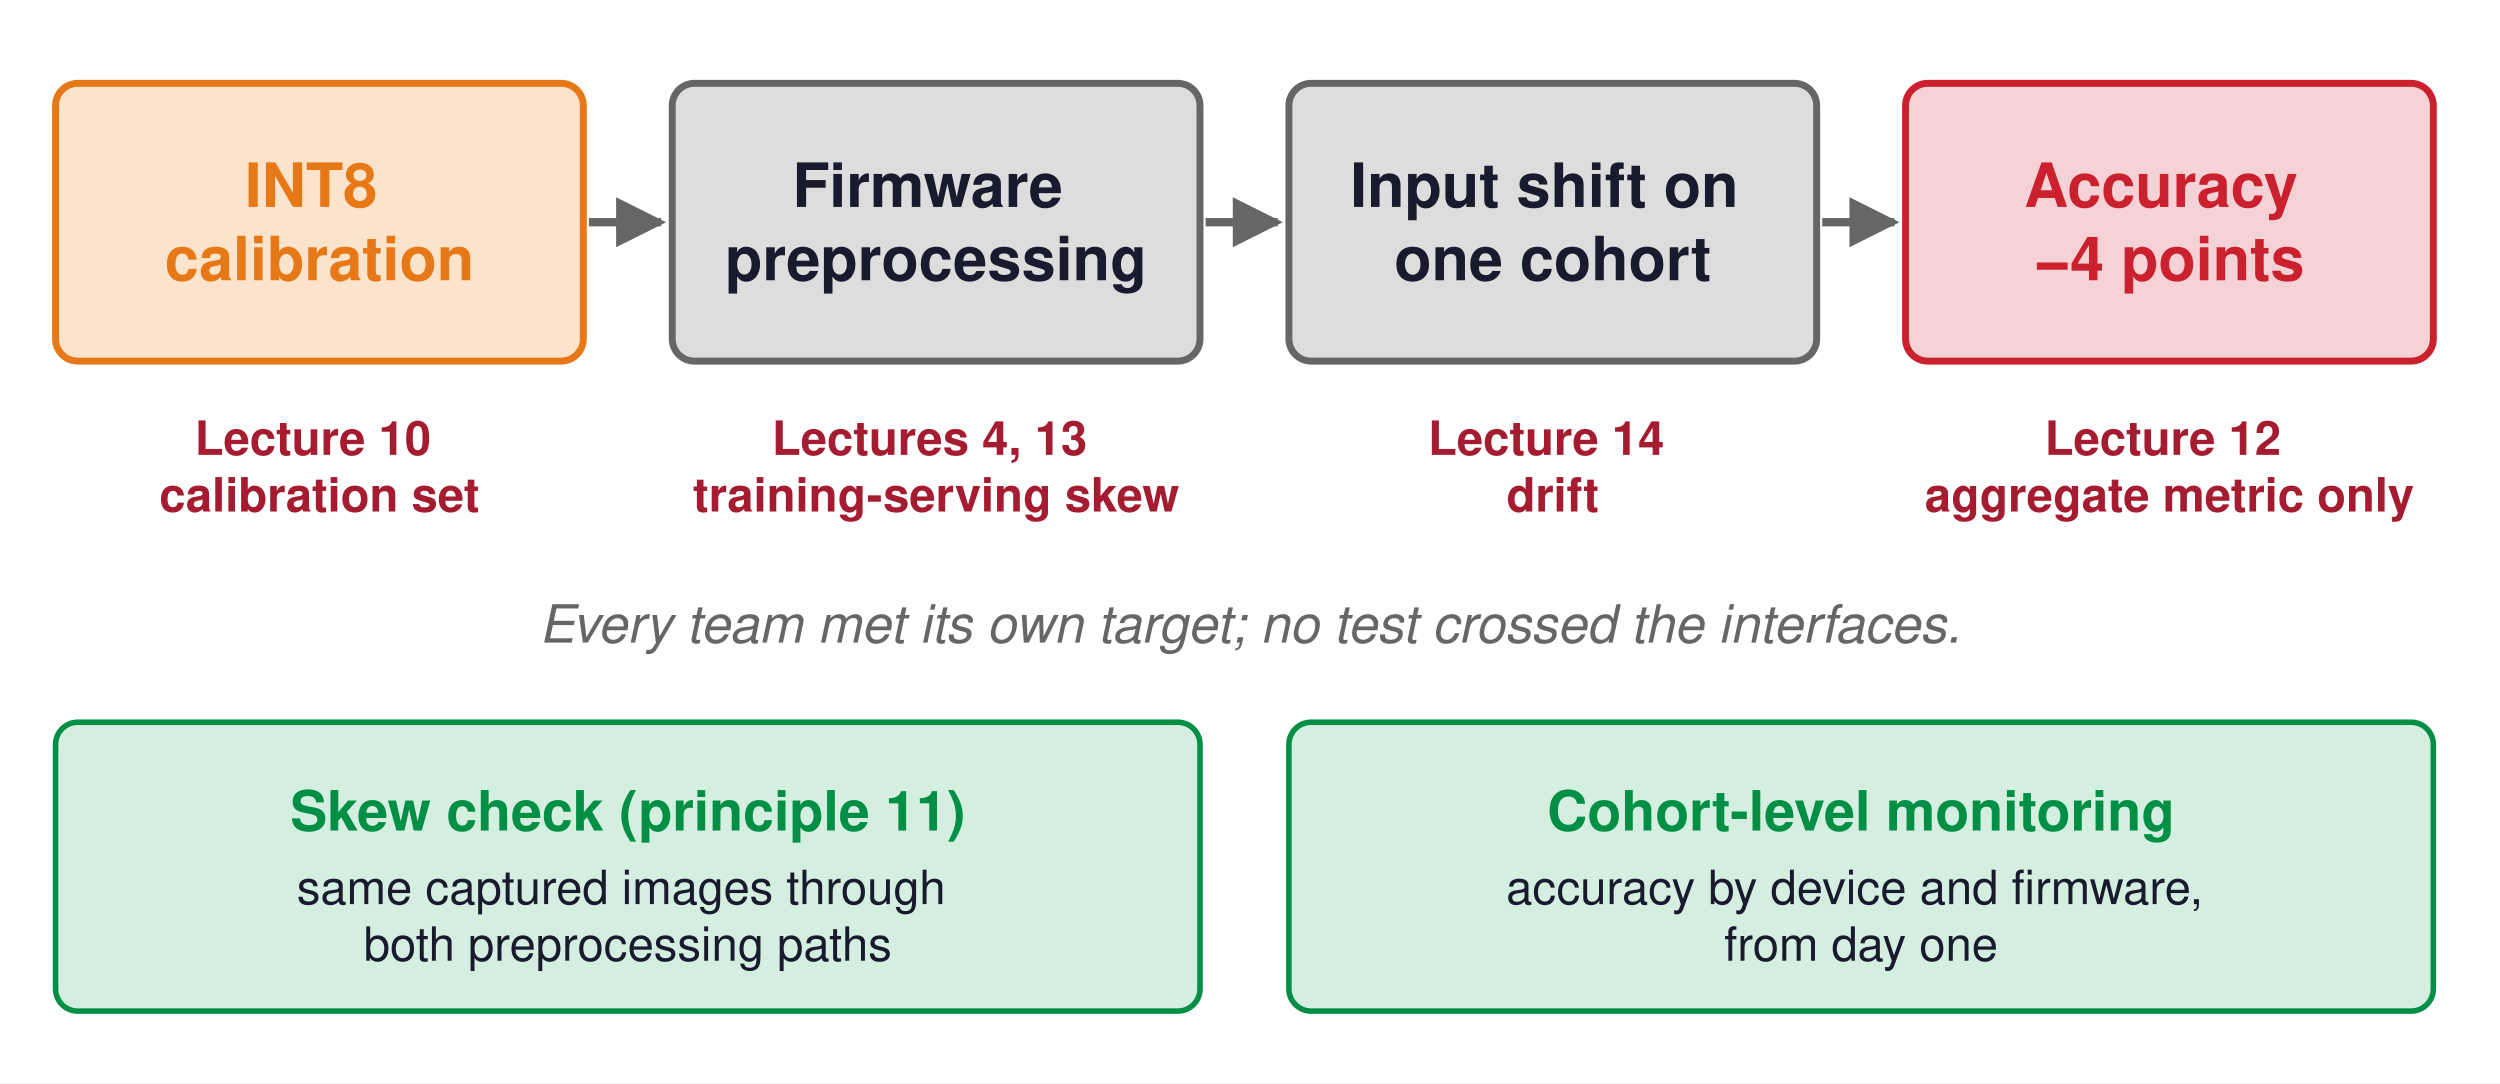
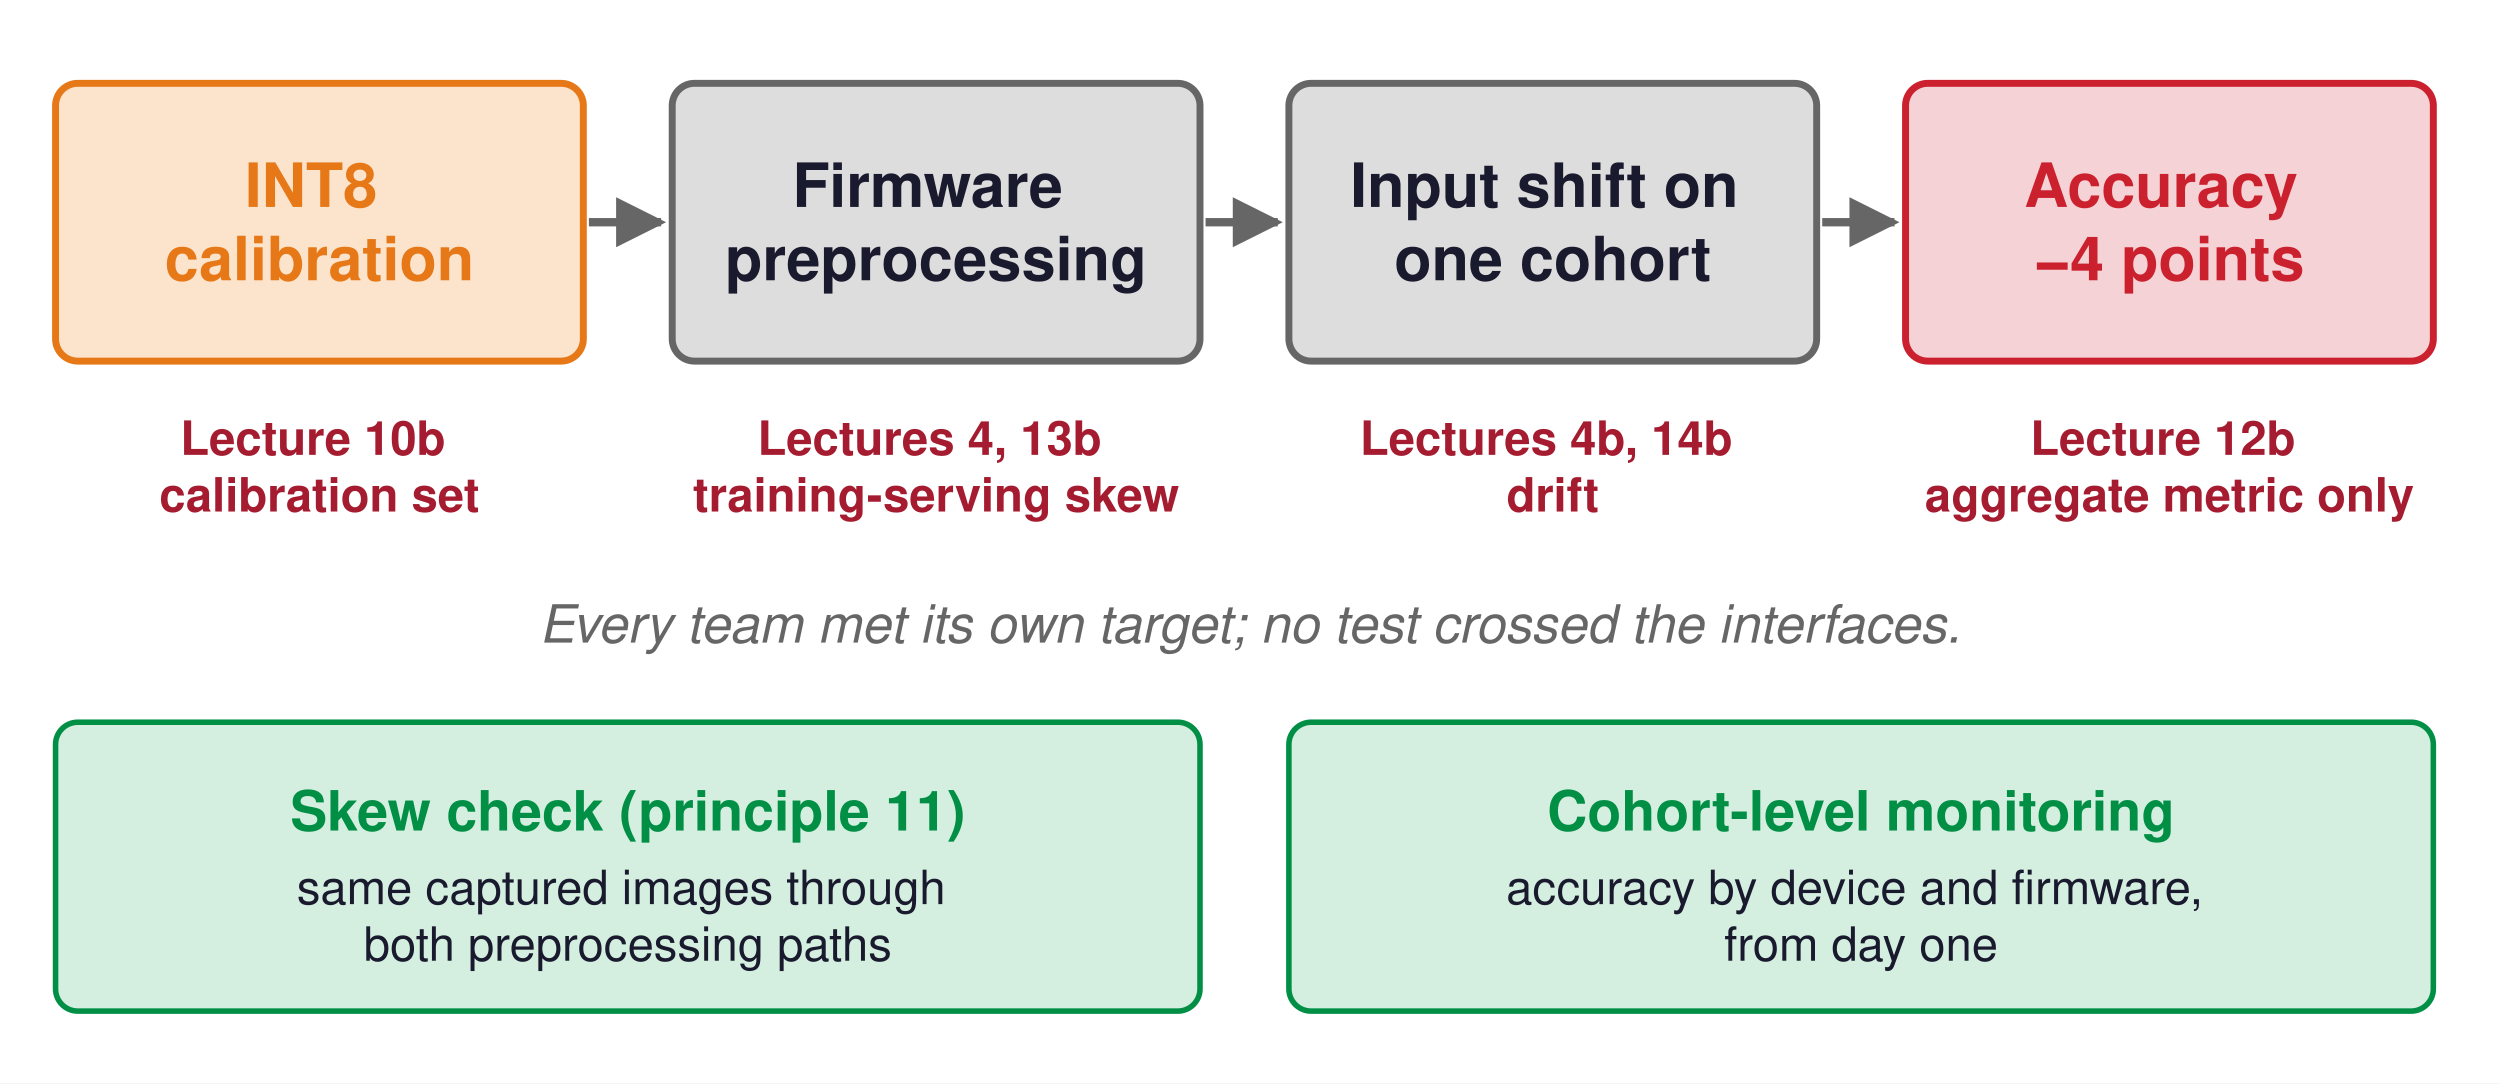
<svg xmlns="http://www.w3.org/2000/svg" viewBox="0 0 900 390" width="900" height="390">
  <defs>
    <marker id="a006395" viewBox="0 0 10 10" refX="9" refY="5" markerWidth="6" markerHeight="6" orient="auto-start-reverse">
      <path d="M0,0 L10,5 L0,10 z" fill="#006395" />
    </marker>
    <marker id="a008F45" viewBox="0 0 10 10" refX="9" refY="5" markerWidth="6" markerHeight="6" orient="auto-start-reverse">
      <path d="M0,0 L10,5 L0,10 z" fill="#008F45" />
    </marker>
    <marker id="a1A1A2E" viewBox="0 0 10 10" refX="9" refY="5" markerWidth="6" markerHeight="6" orient="auto-start-reverse">
      <path d="M0,0 L10,5 L0,10 z" fill="#1A1A2E" />
    </marker>
    <marker id="a666666" viewBox="0 0 10 10" refX="9" refY="5" markerWidth="6" markerHeight="6" orient="auto-start-reverse">
      <path d="M0,0 L10,5 L0,10 z" fill="#666666" />
    </marker>
    <marker id="a7E317B" viewBox="0 0 10 10" refX="9" refY="5" markerWidth="6" markerHeight="6" orient="auto-start-reverse">
      <path d="M0,0 L10,5 L0,10 z" fill="#7E317B" />
    </marker>
    <marker id="a7FC8E8" viewBox="0 0 10 10" refX="9" refY="5" markerWidth="6" markerHeight="6" orient="auto-start-reverse">
      <path d="M0,0 L10,5 L0,10 z" fill="#7FC8E8" />
    </marker>
    <marker id="aA51C30" viewBox="0 0 10 10" refX="9" refY="5" markerWidth="6" markerHeight="6" orient="auto-start-reverse">
      <path d="M0,0 L10,5 L0,10 z" fill="#A51C30" />
    </marker>
    <marker id="aCB202D" viewBox="0 0 10 10" refX="9" refY="5" markerWidth="6" markerHeight="6" orient="auto-start-reverse">
      <path d="M0,0 L10,5 L0,10 z" fill="#CB202D" />
    </marker>
    <marker id="aCCCCCC" viewBox="0 0 10 10" refX="9" refY="5" markerWidth="6" markerHeight="6" orient="auto-start-reverse">
      <path d="M0,0 L10,5 L0,10 z" fill="#CCCCCC" />
    </marker>
    <marker id="aD1E6F3" viewBox="0 0 10 10" refX="9" refY="5" markerWidth="6" markerHeight="6" orient="auto-start-reverse">
      <path d="M0,0 L10,5 L0,10 z" fill="#D1E6F3" />
    </marker>
    <marker id="aD4EFDF" viewBox="0 0 10 10" refX="9" refY="5" markerWidth="6" markerHeight="6" orient="auto-start-reverse">
      <path d="M0,0 L10,5 L0,10 z" fill="#D4EFDF" />
    </marker>
    <marker id="aDDDDDD" viewBox="0 0 10 10" refX="9" refY="5" markerWidth="6" markerHeight="6" orient="auto-start-reverse">
      <path d="M0,0 L10,5 L0,10 z" fill="#DDDDDD" />
    </marker>
    <marker id="aE67817" viewBox="0 0 10 10" refX="9" refY="5" markerWidth="6" markerHeight="6" orient="auto-start-reverse">
      <path d="M0,0 L10,5 L0,10 z" fill="#E67817" />
    </marker>
    <marker id="aE6D4E5" viewBox="0 0 10 10" refX="9" refY="5" markerWidth="6" markerHeight="6" orient="auto-start-reverse">
      <path d="M0,0 L10,5 L0,10 z" fill="#E6D4E5" />
    </marker>
    <marker id="aF5D2D5" viewBox="0 0 10 10" refX="9" refY="5" markerWidth="6" markerHeight="6" orient="auto-start-reverse">
      <path d="M0,0 L10,5 L0,10 z" fill="#F5D2D5" />
    </marker>
    <marker id="aFCE4CC" viewBox="0 0 10 10" refX="9" refY="5" markerWidth="6" markerHeight="6" orient="auto-start-reverse">
      <path d="M0,0 L10,5 L0,10 z" fill="#FCE4CC" />
    </marker>
  </defs>
  <rect width="100%" height="100%" fill="white" />
  <rect x="20" y="30" width="190" height="100" rx="8" fill="#FCE4CC" stroke="#E67817" stroke-width="2.5" opacity="1.0" />
  <text font-family="Helvetica, Arial, sans-serif" font-size="22" fill="#E67817" font-weight="bold" opacity="1.0" text-anchor="middle" dominant-baseline="middle">
    <tspan x="115" y="66.8">INT8</tspan>
    <tspan x="115" y="93.2">calibration</tspan>
  </text>
  <line x1="212" y1="80" x2="238" y2="80" stroke="#666666" stroke-width="3" opacity="1.0" marker-end="url(#a666666)" />
  <text font-family="Helvetica, Arial, sans-serif" font-size="17" fill="#A51C30" font-weight="bold" opacity="1.0" text-anchor="middle" dominant-baseline="middle">
-     <tspan x="115" y="157.8">Lecture 10</tspan>
+     <tspan x="115" y="157.8">Lecture 10b</tspan>
    <tspan x="115" y="178.2">calibration set</tspan>
  </text>
  <rect x="242" y="30" width="190" height="100" rx="8" fill="#DDDDDD" stroke="#666666" stroke-width="2.5" opacity="1.0" />
  <text font-family="Helvetica, Arial, sans-serif" font-size="22" fill="#1A1A2E" font-weight="bold" opacity="1.0" text-anchor="middle" dominant-baseline="middle">
    <tspan x="337" y="66.8">Firmware</tspan>
    <tspan x="337" y="93.2">preprocessing</tspan>
  </text>
  <line x1="434" y1="80" x2="460" y2="80" stroke="#666666" stroke-width="3" opacity="1.0" marker-end="url(#a666666)" />
  <text font-family="Helvetica, Arial, sans-serif" font-size="17" fill="#A51C30" font-weight="bold" opacity="1.0" text-anchor="middle" dominant-baseline="middle">
-     <tspan x="337" y="157.8">Lectures 4, 13</tspan>
+     <tspan x="337" y="157.8">Lectures 4, 13b</tspan>
    <tspan x="337" y="178.2">training-serving skew</tspan>
  </text>
  <rect x="464" y="30" width="190" height="100" rx="8" fill="#DDDDDD" stroke="#666666" stroke-width="2.5" opacity="1.0" />
  <text font-family="Helvetica, Arial, sans-serif" font-size="22" fill="#1A1A2E" font-weight="bold" opacity="1.0" text-anchor="middle" dominant-baseline="middle">
    <tspan x="559" y="66.8">Input shift on</tspan>
    <tspan x="559" y="93.2">one cohort</tspan>
  </text>
  <line x1="656" y1="80" x2="682" y2="80" stroke="#666666" stroke-width="3" opacity="1.0" marker-end="url(#a666666)" />
  <text font-family="Helvetica, Arial, sans-serif" font-size="17" fill="#A51C30" font-weight="bold" opacity="1.0" text-anchor="middle" dominant-baseline="middle">
-     <tspan x="559" y="157.8">Lecture 14</tspan>
+     <tspan x="559" y="157.8">Lectures 4b, 14b</tspan>
    <tspan x="559" y="178.2">drift</tspan>
  </text>
  <rect x="686" y="30" width="190" height="100" rx="8" fill="#F5D2D5" stroke="#CB202D" stroke-width="2.5" opacity="1.0" />
  <text font-family="Helvetica, Arial, sans-serif" font-size="22" fill="#CB202D" font-weight="bold" opacity="1.0" text-anchor="middle" dominant-baseline="middle">
    <tspan x="781" y="66.8">Accuracy</tspan>
    <tspan x="781" y="93.2">−4 points</tspan>
  </text>
  <text font-family="Helvetica, Arial, sans-serif" font-size="17" fill="#A51C30" font-weight="bold" opacity="1.0" text-anchor="middle" dominant-baseline="middle">
-     <tspan x="781" y="157.8">Lecture 12</tspan>
+     <tspan x="781" y="157.8">Lecture 12b</tspan>
    <tspan x="781" y="178.2">aggregate metric only</tspan>
  </text>
  <text font-family="Helvetica, Arial, sans-serif" font-size="19" fill="#666666" font-weight="normal" font-style="italic" opacity="1.0" text-anchor="middle" dominant-baseline="middle">
    <tspan x="450" y="225.0">Every team met its own target; no test crossed the interfaces.</tspan>
  </text>
  <rect x="20" y="260" width="412" height="104" rx="8" fill="#D4EFDF" stroke="#008F45" stroke-width="2" opacity="1.0" />
  <text font-family="Helvetica, Arial, sans-serif" font-size="20" fill="#008F45" font-weight="bold" opacity="1.0" text-anchor="middle" dominant-baseline="middle">
    <tspan x="226" y="292.0">Skew check (principle 11)</tspan>
  </text>
  <text font-family="Helvetica, Arial, sans-serif" font-size="17" fill="#1A1A2E" font-weight="normal" opacity="1.0" text-anchor="middle" dominant-baseline="middle">
    <tspan x="226" y="319.8">same captured images through</tspan>
    <tspan x="226" y="340.2">both preprocessing paths</tspan>
  </text>
  <rect x="464" y="260" width="412" height="104" rx="8" fill="#D4EFDF" stroke="#008F45" stroke-width="2" opacity="1.0" />
  <text font-family="Helvetica, Arial, sans-serif" font-size="20" fill="#008F45" font-weight="bold" opacity="1.0" text-anchor="middle" dominant-baseline="middle">
    <tspan x="670" y="292.0">Cohort-level monitoring</tspan>
  </text>
  <text font-family="Helvetica, Arial, sans-serif" font-size="17" fill="#1A1A2E" font-weight="normal" opacity="1.0" text-anchor="middle" dominant-baseline="middle">
    <tspan x="670" y="319.8">accuracy by device and firmware,</tspan>
    <tspan x="670" y="340.2">from day one</tspan>
  </text>
</svg>
